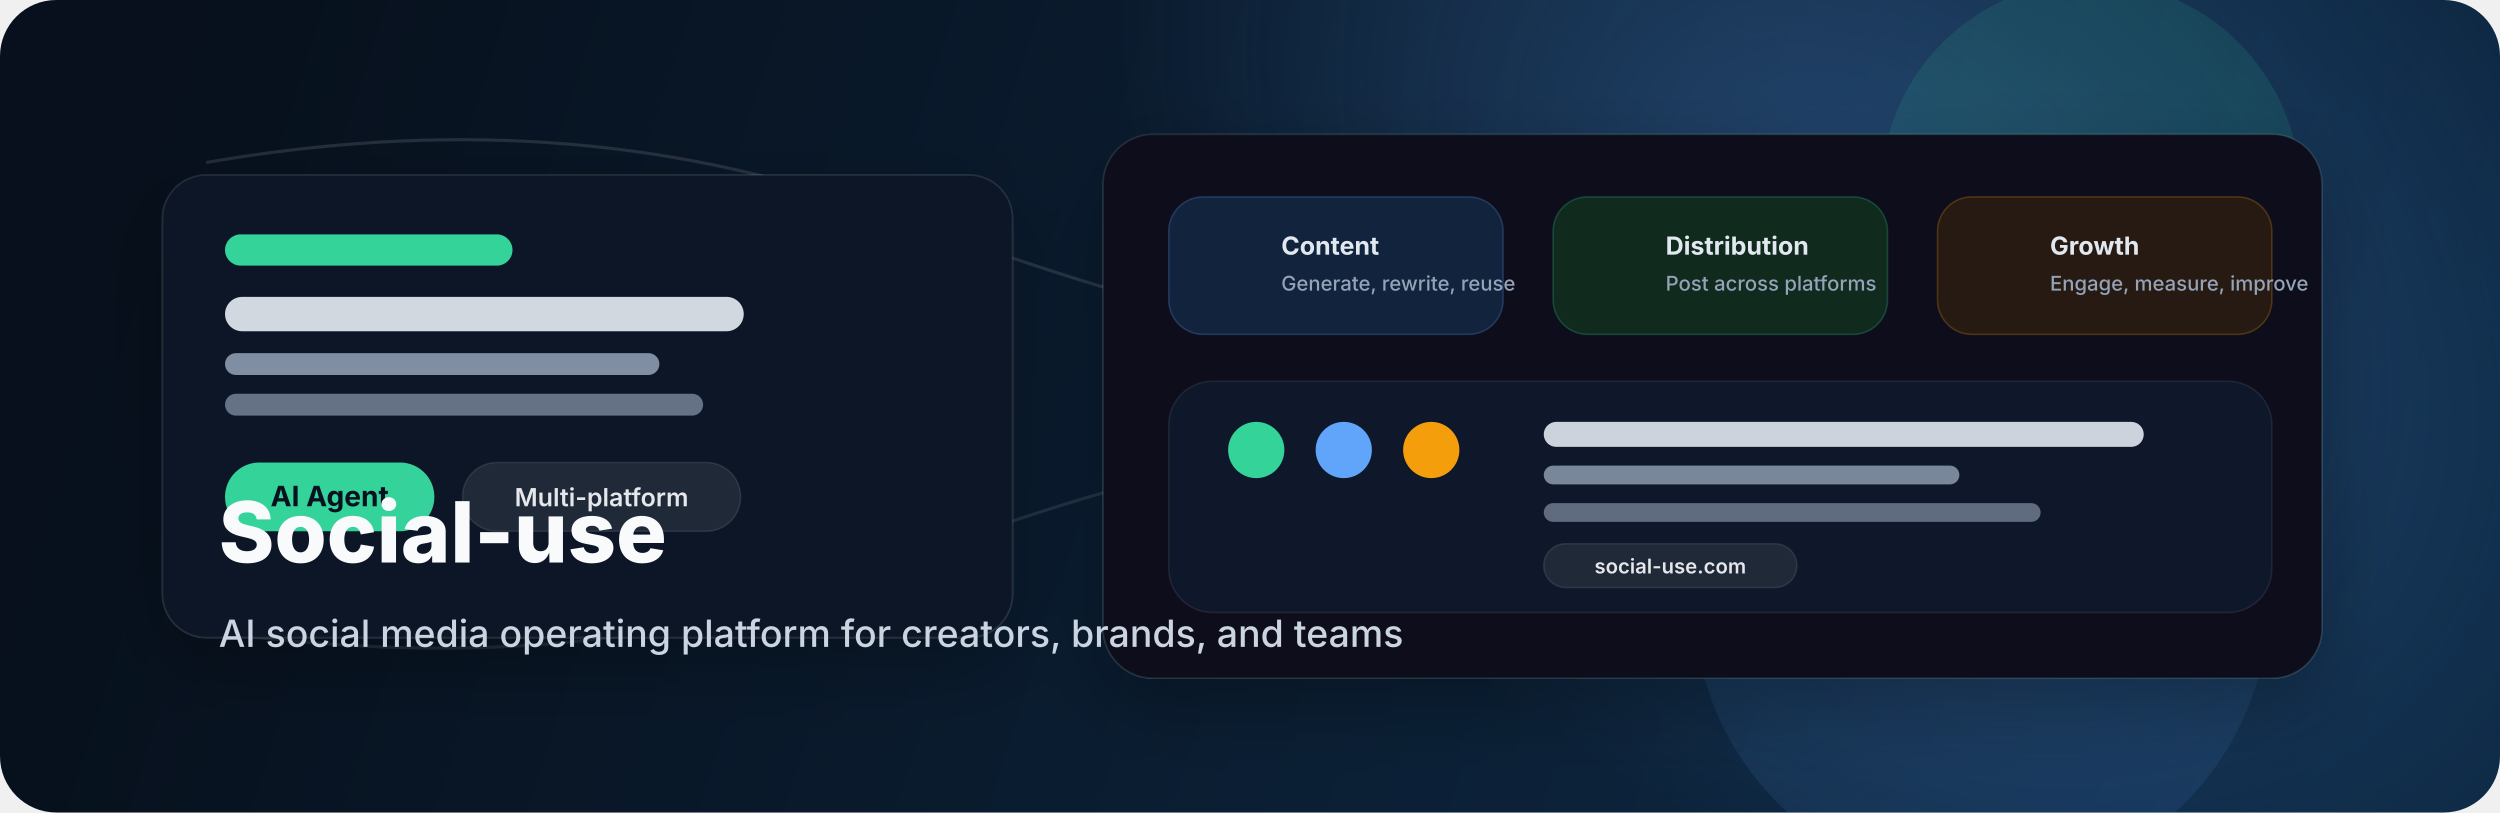
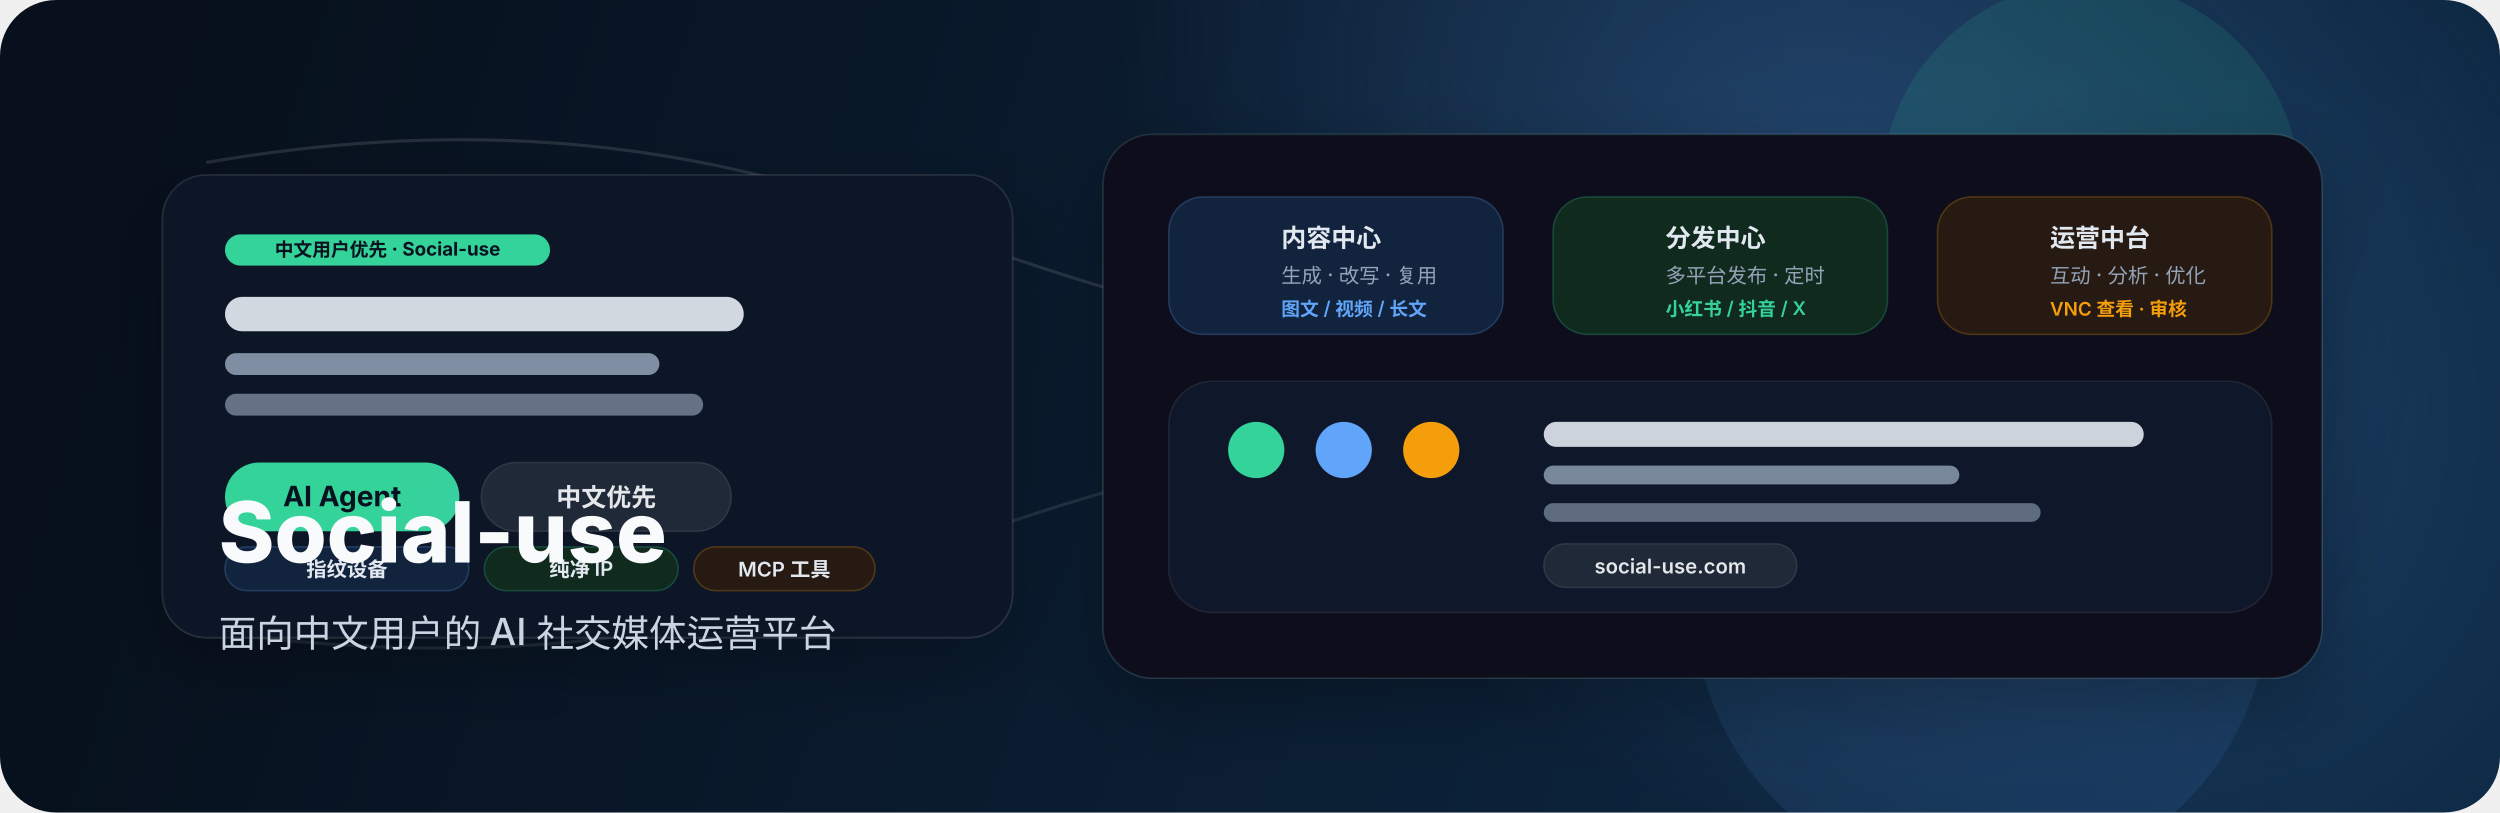
<svg xmlns="http://www.w3.org/2000/svg" width="1600" height="520" viewBox="0 0 1600 520" fill="none" role="img" aria-label="Social-use banner">
  <defs>
    <linearGradient id="bg" x1="108" y1="39" x2="1498" y2="484" gradientUnits="userSpaceOnUse">
      <stop stop-color="#07101C" />
      <stop offset="1" stop-color="#0E2A46" />
    </linearGradient>
    <linearGradient id="accent" x1="339" y1="85" x2="1219" y2="467" gradientUnits="userSpaceOnUse">
      <stop stop-color="#34D399" />
      <stop offset="1" stop-color="#60A5FA" />
    </linearGradient>
    <radialGradient id="glow" cx="0" cy="0" r="1" gradientUnits="userSpaceOnUse" gradientTransform="translate(1200 150) rotate(127.115) scale(380 540)">
      <stop stop-color="#60A5FA" stop-opacity="0.28" />
      <stop offset="1" stop-color="#60A5FA" stop-opacity="0" />
    </radialGradient>
    <filter id="shadow" x="0" y="0" width="1600" height="520" filterUnits="userSpaceOnUse" color-interpolation-filters="sRGB">
      <feDropShadow dx="0" dy="18" stdDeviation="24" flood-color="#000000" flood-opacity="0.28" />
    </filter>
  </defs>
  <rect width="1600" height="520" rx="36" fill="url(#bg)" />
  <rect width="1600" height="520" rx="36" fill="url(#glow)" />
  <circle cx="1338" cy="122" r="134" fill="#34D399" fill-opacity="0.12" />
  <circle cx="1268" cy="384" r="184" fill="#60A5FA" fill-opacity="0.10" />
  <path d="M132 104C282 78 423 86 559 134C704 186 826 228 980 226C1118 224 1248 185 1468 104" stroke="#FFFFFF" stroke-opacity="0.12" stroke-width="2" />
  <path d="M132 404C287 425 426 417 561 365C701 311 836 272 992 276C1138 280 1264 330 1468 403" stroke="#FFFFFF" stroke-opacity="0.10" stroke-width="2" />
  <g filter="url(#shadow)">
    <rect x="104" y="112" width="544" height="296" rx="28" fill="#0E1728" stroke="#FFFFFF" stroke-opacity="0.10" />
    <rect x="706" y="86" width="780" height="348" rx="32" fill="#08101B" stroke="#FFFFFF" stroke-opacity="0.10" />
  </g>
-   <rect x="144" y="150" width="184" height="20" rx="10" fill="#34D399" />
+   <rect x="144" y="150" width="208" height="20" rx="10" fill="#34D399" />
+   <text x="248" y="164" text-anchor="middle" font-family="Inter, Arial, sans-serif" font-size="12" font-weight="700" fill="#08111F">中文用户优先 · Social-use</text>
  <rect x="144" y="190" width="332" height="22" rx="11" fill="#E2E8F0" fill-opacity="0.92" />
  <rect x="144" y="226" width="278" height="14" rx="7" fill="#94A3B8" fill-opacity="0.85" />
  <rect x="144" y="252" width="306" height="14" rx="7" fill="#94A3B8" fill-opacity="0.65" />
-   <rect x="144" y="296" width="134" height="44" rx="22" fill="url(#accent)" />
-   <text x="211" y="324" text-anchor="middle" font-family="Inter, Arial, sans-serif" font-size="18" font-weight="700" fill="#08111F">AI Agent</text>
-   <rect x="296" y="296" width="178" height="44" rx="22" fill="#1F2937" stroke="#FFFFFF" stroke-opacity="0.10" />
-   <text x="385" y="324" text-anchor="middle" font-family="Inter, Arial, sans-serif" font-size="16" font-weight="600" fill="#E5E7EB">Multi-platform</text>
+   <rect x="144" y="296" width="150" height="44" rx="22" fill="url(#accent)" />
+   <text x="219" y="324" text-anchor="middle" font-family="Inter, Arial, sans-serif" font-size="18" font-weight="700" fill="#08111F">AI Agent</text>
+   <rect x="308" y="296" width="160" height="44" rx="22" fill="#1F2937" stroke="#FFFFFF" stroke-opacity="0.10" />
+   <text x="388" y="324" text-anchor="middle" font-family="Inter, Arial, sans-serif" font-size="16" font-weight="600" fill="#E5E7EB">中文优先</text>
+   <rect x="144" y="350" width="156" height="28" rx="14" fill="#12233D" stroke="#60A5FA" stroke-opacity="0.24" />
+   <text x="222" y="369" text-anchor="middle" font-family="Inter, Arial, sans-serif" font-size="13" font-weight="600" fill="#E2E8F0">指纹设备</text>
+   <rect x="310" y="350" width="124" height="28" rx="14" fill="#102A1E" stroke="#34D399" stroke-opacity="0.24" />
+   <text x="372" y="369" text-anchor="middle" font-family="Inter, Arial, sans-serif" font-size="13" font-weight="600" fill="#E2E8F0">纯净 IP</text>
+   <rect x="444" y="350" width="116" height="28" rx="14" fill="#271A12" stroke="#F59E0B" stroke-opacity="0.24" />
+   <text x="502" y="369" text-anchor="middle" font-family="Inter, Arial, sans-serif" font-size="13" font-weight="600" fill="#E2E8F0">MCP 工具</text>
  <g>
    <rect x="748" y="126" width="214" height="88" rx="22" fill="#12233D" stroke="#60A5FA" stroke-opacity="0.24" />
-     <text x="820" y="163" font-family="Inter, Arial, sans-serif" font-size="16" font-weight="700" fill="#E2E8F0">Content</text>
-     <text x="820" y="186" font-family="Inter, Arial, sans-serif" font-size="13" font-weight="500" fill="#94A3B8">Generate, rewrite, reuse</text>
+     <text x="820" y="158" font-family="Inter, Arial, sans-serif" font-size="16" font-weight="700" fill="#E2E8F0">内容中心</text>
+     <text x="820" y="181" font-family="Inter, Arial, sans-serif" font-size="13" font-weight="500" fill="#94A3B8">生成 · 改写 · 复用</text>
+     <text x="820" y="202" font-family="Inter, Arial, sans-serif" font-size="12" font-weight="600" fill="#60A5FA">图文 / 视频 / 长文</text>
    <rect x="994" y="126" width="214" height="88" rx="22" fill="#102A1E" stroke="#34D399" stroke-opacity="0.24" />
-     <text x="1066" y="163" font-family="Inter, Arial, sans-serif" font-size="16" font-weight="700" fill="#E2E8F0">Distribution</text>
-     <text x="1066" y="186" font-family="Inter, Arial, sans-serif" font-size="13" font-weight="500" fill="#94A3B8">Post across platforms</text>
+     <text x="1066" y="158" font-family="Inter, Arial, sans-serif" font-size="16" font-weight="700" fill="#E2E8F0">分发中心</text>
+     <text x="1066" y="181" font-family="Inter, Arial, sans-serif" font-size="13" font-weight="500" fill="#94A3B8">多平台发布 · 定时</text>
+     <text x="1066" y="202" font-family="Inter, Arial, sans-serif" font-size="12" font-weight="600" fill="#34D399">小红书 / 抖音 / X</text>
    <rect x="1240" y="126" width="214" height="88" rx="22" fill="#271A12" stroke="#F59E0B" stroke-opacity="0.24" />
-     <text x="1312" y="163" font-family="Inter, Arial, sans-serif" font-size="16" font-weight="700" fill="#E2E8F0">Growth</text>
-     <text x="1312" y="186" font-family="Inter, Arial, sans-serif" font-size="13" font-weight="500" fill="#94A3B8">Engage, measure, improve</text>
+     <text x="1312" y="158" font-family="Inter, Arial, sans-serif" font-size="16" font-weight="700" fill="#E2E8F0">运营中台</text>
+     <text x="1312" y="181" font-family="Inter, Arial, sans-serif" font-size="13" font-weight="500" fill="#94A3B8">互动 · 分析 · 优化</text>
+     <text x="1312" y="202" font-family="Inter, Arial, sans-serif" font-size="12" font-weight="600" fill="#F59E0B">VNC 查看 · 审核</text>
  </g>
  <g>
    <rect x="748" y="244" width="706" height="148" rx="28" fill="#0F172A" stroke="#FFFFFF" stroke-opacity="0.08" />
    <circle cx="804" cy="288" r="18" fill="#34D399" />
    <circle cx="860" cy="288" r="18" fill="#60A5FA" />
    <circle cx="916" cy="288" r="18" fill="#F59E0B" />
    <rect x="988" y="270" width="384" height="16" rx="8" fill="#E2E8F0" fill-opacity="0.9" />
    <rect x="988" y="298" width="266" height="12" rx="6" fill="#94A3B8" fill-opacity="0.8" />
    <rect x="988" y="322" width="318" height="12" rx="6" fill="#94A3B8" fill-opacity="0.6" />
    <rect x="988" y="348" width="162" height="28" rx="14" fill="#1F2937" stroke="#FFFFFF" stroke-opacity="0.1" />
    <text x="1069" y="367" text-anchor="middle" font-family="Inter, Arial, sans-serif" font-size="13" font-weight="600" fill="#E5E7EB">social-use.com</text>
  </g>
  <text x="140" y="360" font-family="Inter, Arial, sans-serif" font-size="54" font-weight="800" fill="#F8FAFC">Social-use</text>
-   <text x="140" y="414" font-family="Inter, Arial, sans-serif" font-size="24" font-weight="500" fill="#CBD5E1">AI social media operating platform for creators, brands, and teams</text>
+   <text x="140" y="414" font-family="Inter, Arial, sans-serif" font-size="24" font-weight="500" fill="#CBD5E1">面向中文用户的 AI 社交媒体运营平台</text>
</svg>
